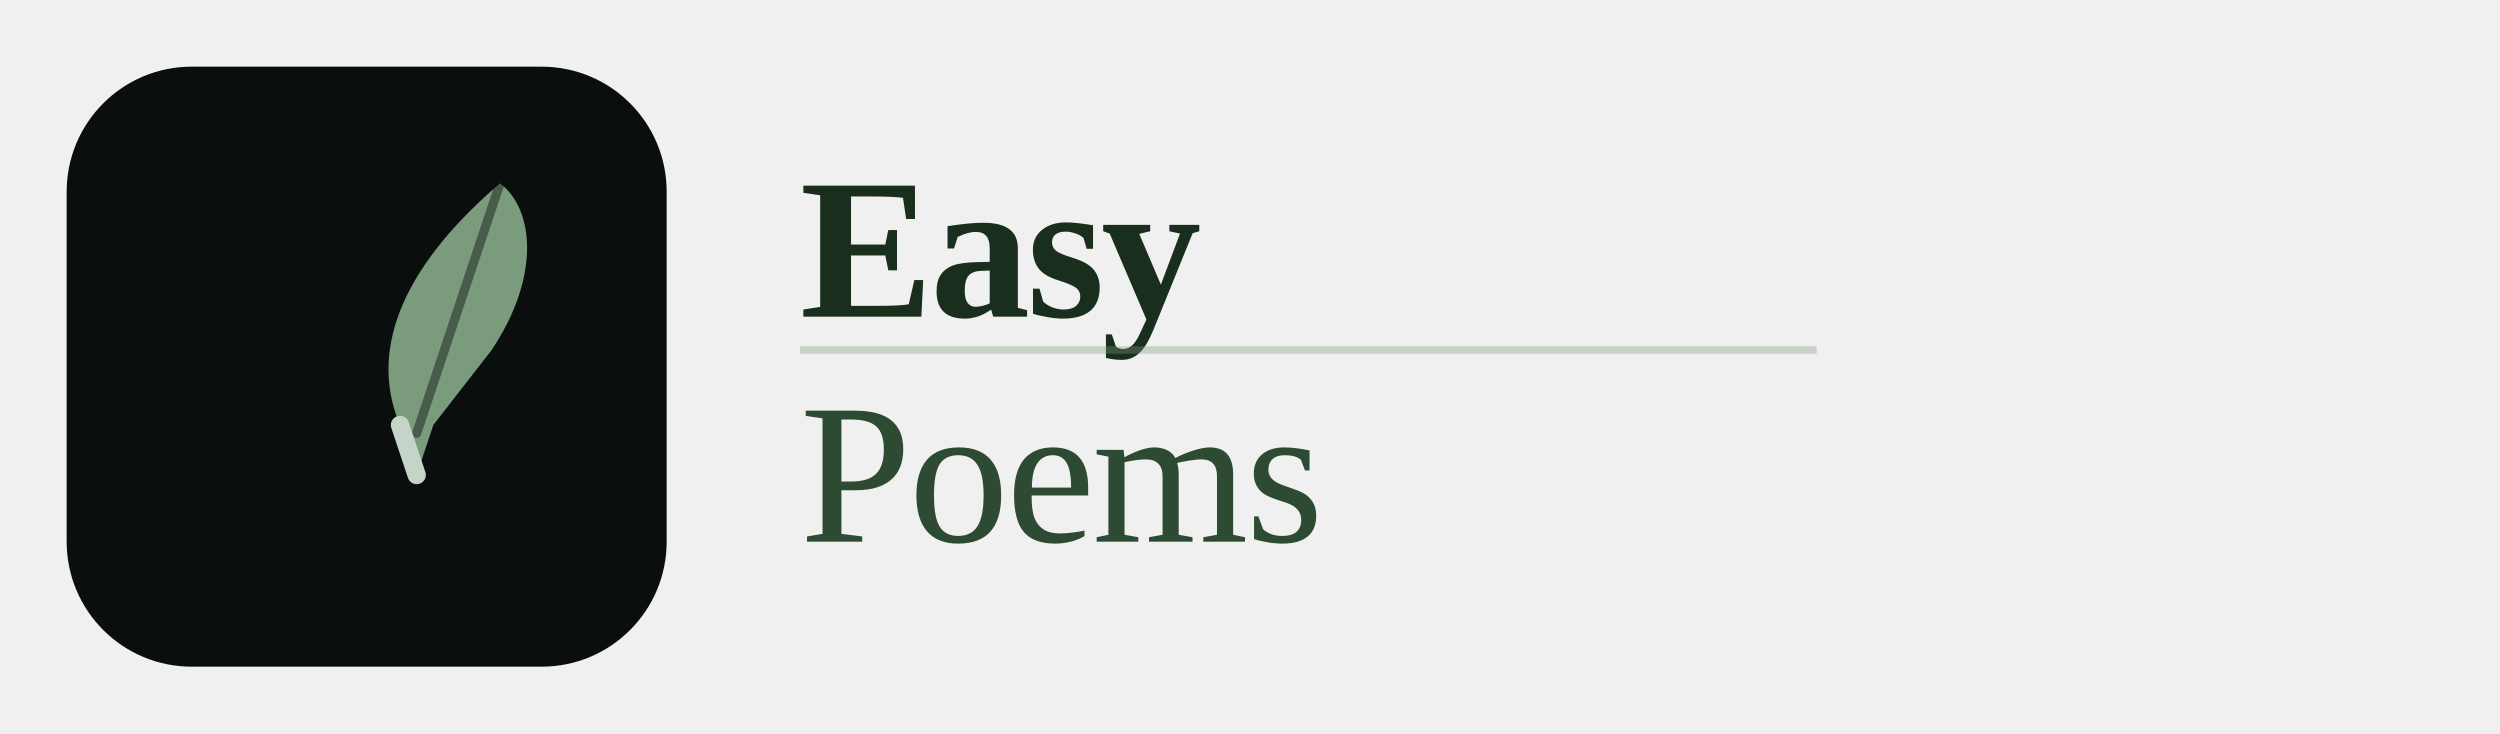
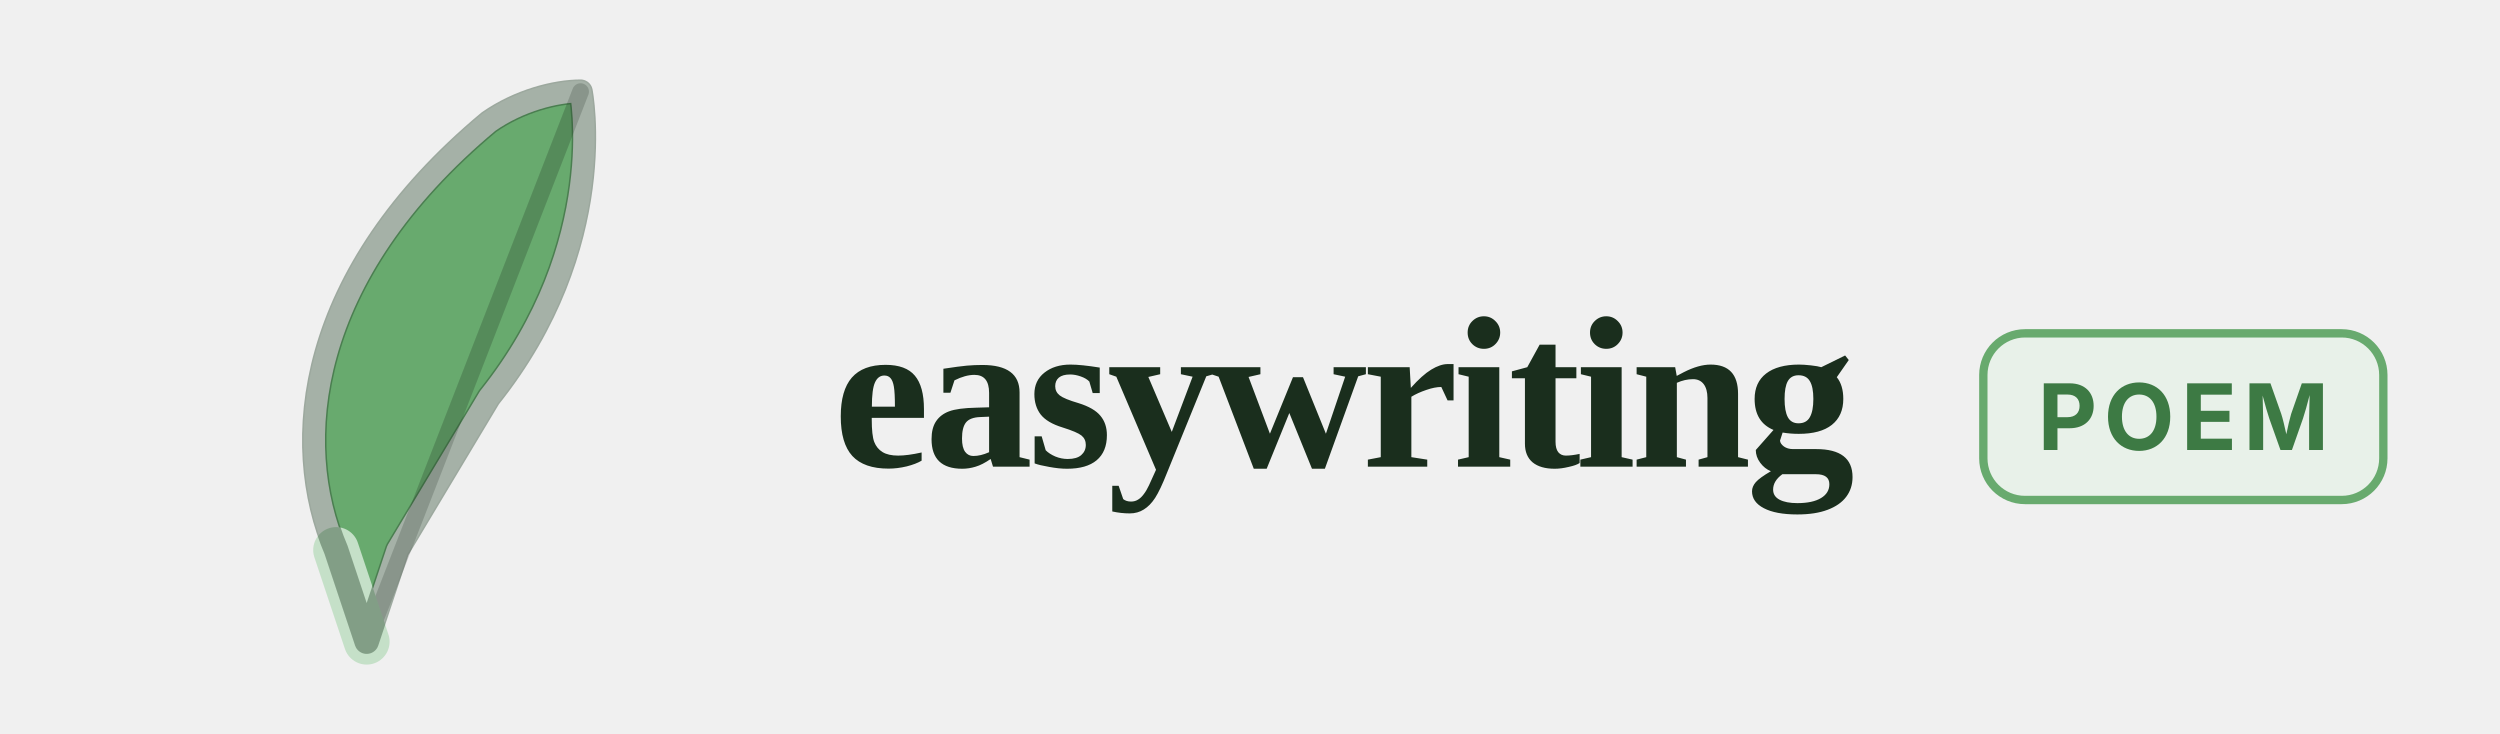
<svg xmlns="http://www.w3.org/2000/svg" viewBox="0 0 300 88" width="300" height="88">
-   <rect x="8" y="8" width="72" height="72" rx="15" fill="#0a0f0d" />
-   <path d="M60 22C64 25 65 33 59 42L52 51L50 57L48 51C45 44 46 34 60 22Z" fill="#7a9b7c" />
-   <path d="M60 22L50 52" stroke="#0a0f0d" stroke-width="1.1" stroke-linecap="round" fill="none" opacity="0.45" />
-   <path d="M48 51L50 57" stroke="#c5d4c8" stroke-width="2.2" stroke-linecap="round" fill="none" />
-   <text x="96" y="38" font-family="Georgia, 'Times New Roman', serif" font-size="24" font-weight="700" fill="#1a2e1d" letter-spacing="-0.4">Easy</text>
-   <text x="96" y="65" font-family="Georgia, 'Times New Roman', serif" font-size="24" font-weight="400" fill="#2d4a32" letter-spacing="-0.3">Poems</text>
-   <line x1="96" y1="42" x2="218" y2="42" stroke="#7a9b7c" stroke-width="0.9" opacity="0.35" />
+   <g transform="scale(3.6667)">
+     <path d="M19 3C19 3 20 8 16 13L13 18L12 21L11 18C9.5 14.5 10 9 16 4C17 3.3 18.2 3 19 3Z" fill="#68aa6e" stroke="white" stroke-width="0.7" stroke-linejoin="round" />
+     <path d="M19 3L12 21" stroke="rgba(0,0,0,0.18)" stroke-width="0.55" stroke-linecap="round" fill="none" />
+     <path d="M11 18L12 21" stroke="#c5e0c8" stroke-width="1.5" stroke-linecap="round" fill="none" />
+     <path d="M19 3C19 3 20 8 16 13L13 18L12 21L11 18C9.5 14.5 10 9 16 4C17 3.3 18.2 3 19 3Z" fill="none" stroke="rgba(30,60,35,0.4)" stroke-width="0.8" stroke-linejoin="round" />
+   </g>
+   <text x="100" y="56" font-family="Georgia, 'Times New Roman', serif" font-size="26" font-weight="600" fill="#1a2e1d" letter-spacing="-0.6">easywriting</text>
+   <g transform="translate(238 40)">
+     <rect x="0" y="0" width="48" height="20" rx="5" fill="#e8f1e9" stroke="#68aa6e" stroke-width="1" />
+     <text x="24" y="14" font-family="-apple-system, BlinkMacSystemFont, 'Segoe UI', sans-serif" font-size="11" font-weight="700" fill="#3d7a44" letter-spacing="0.8" text-anchor="middle">POEM</text>
+   </g>
</svg>
